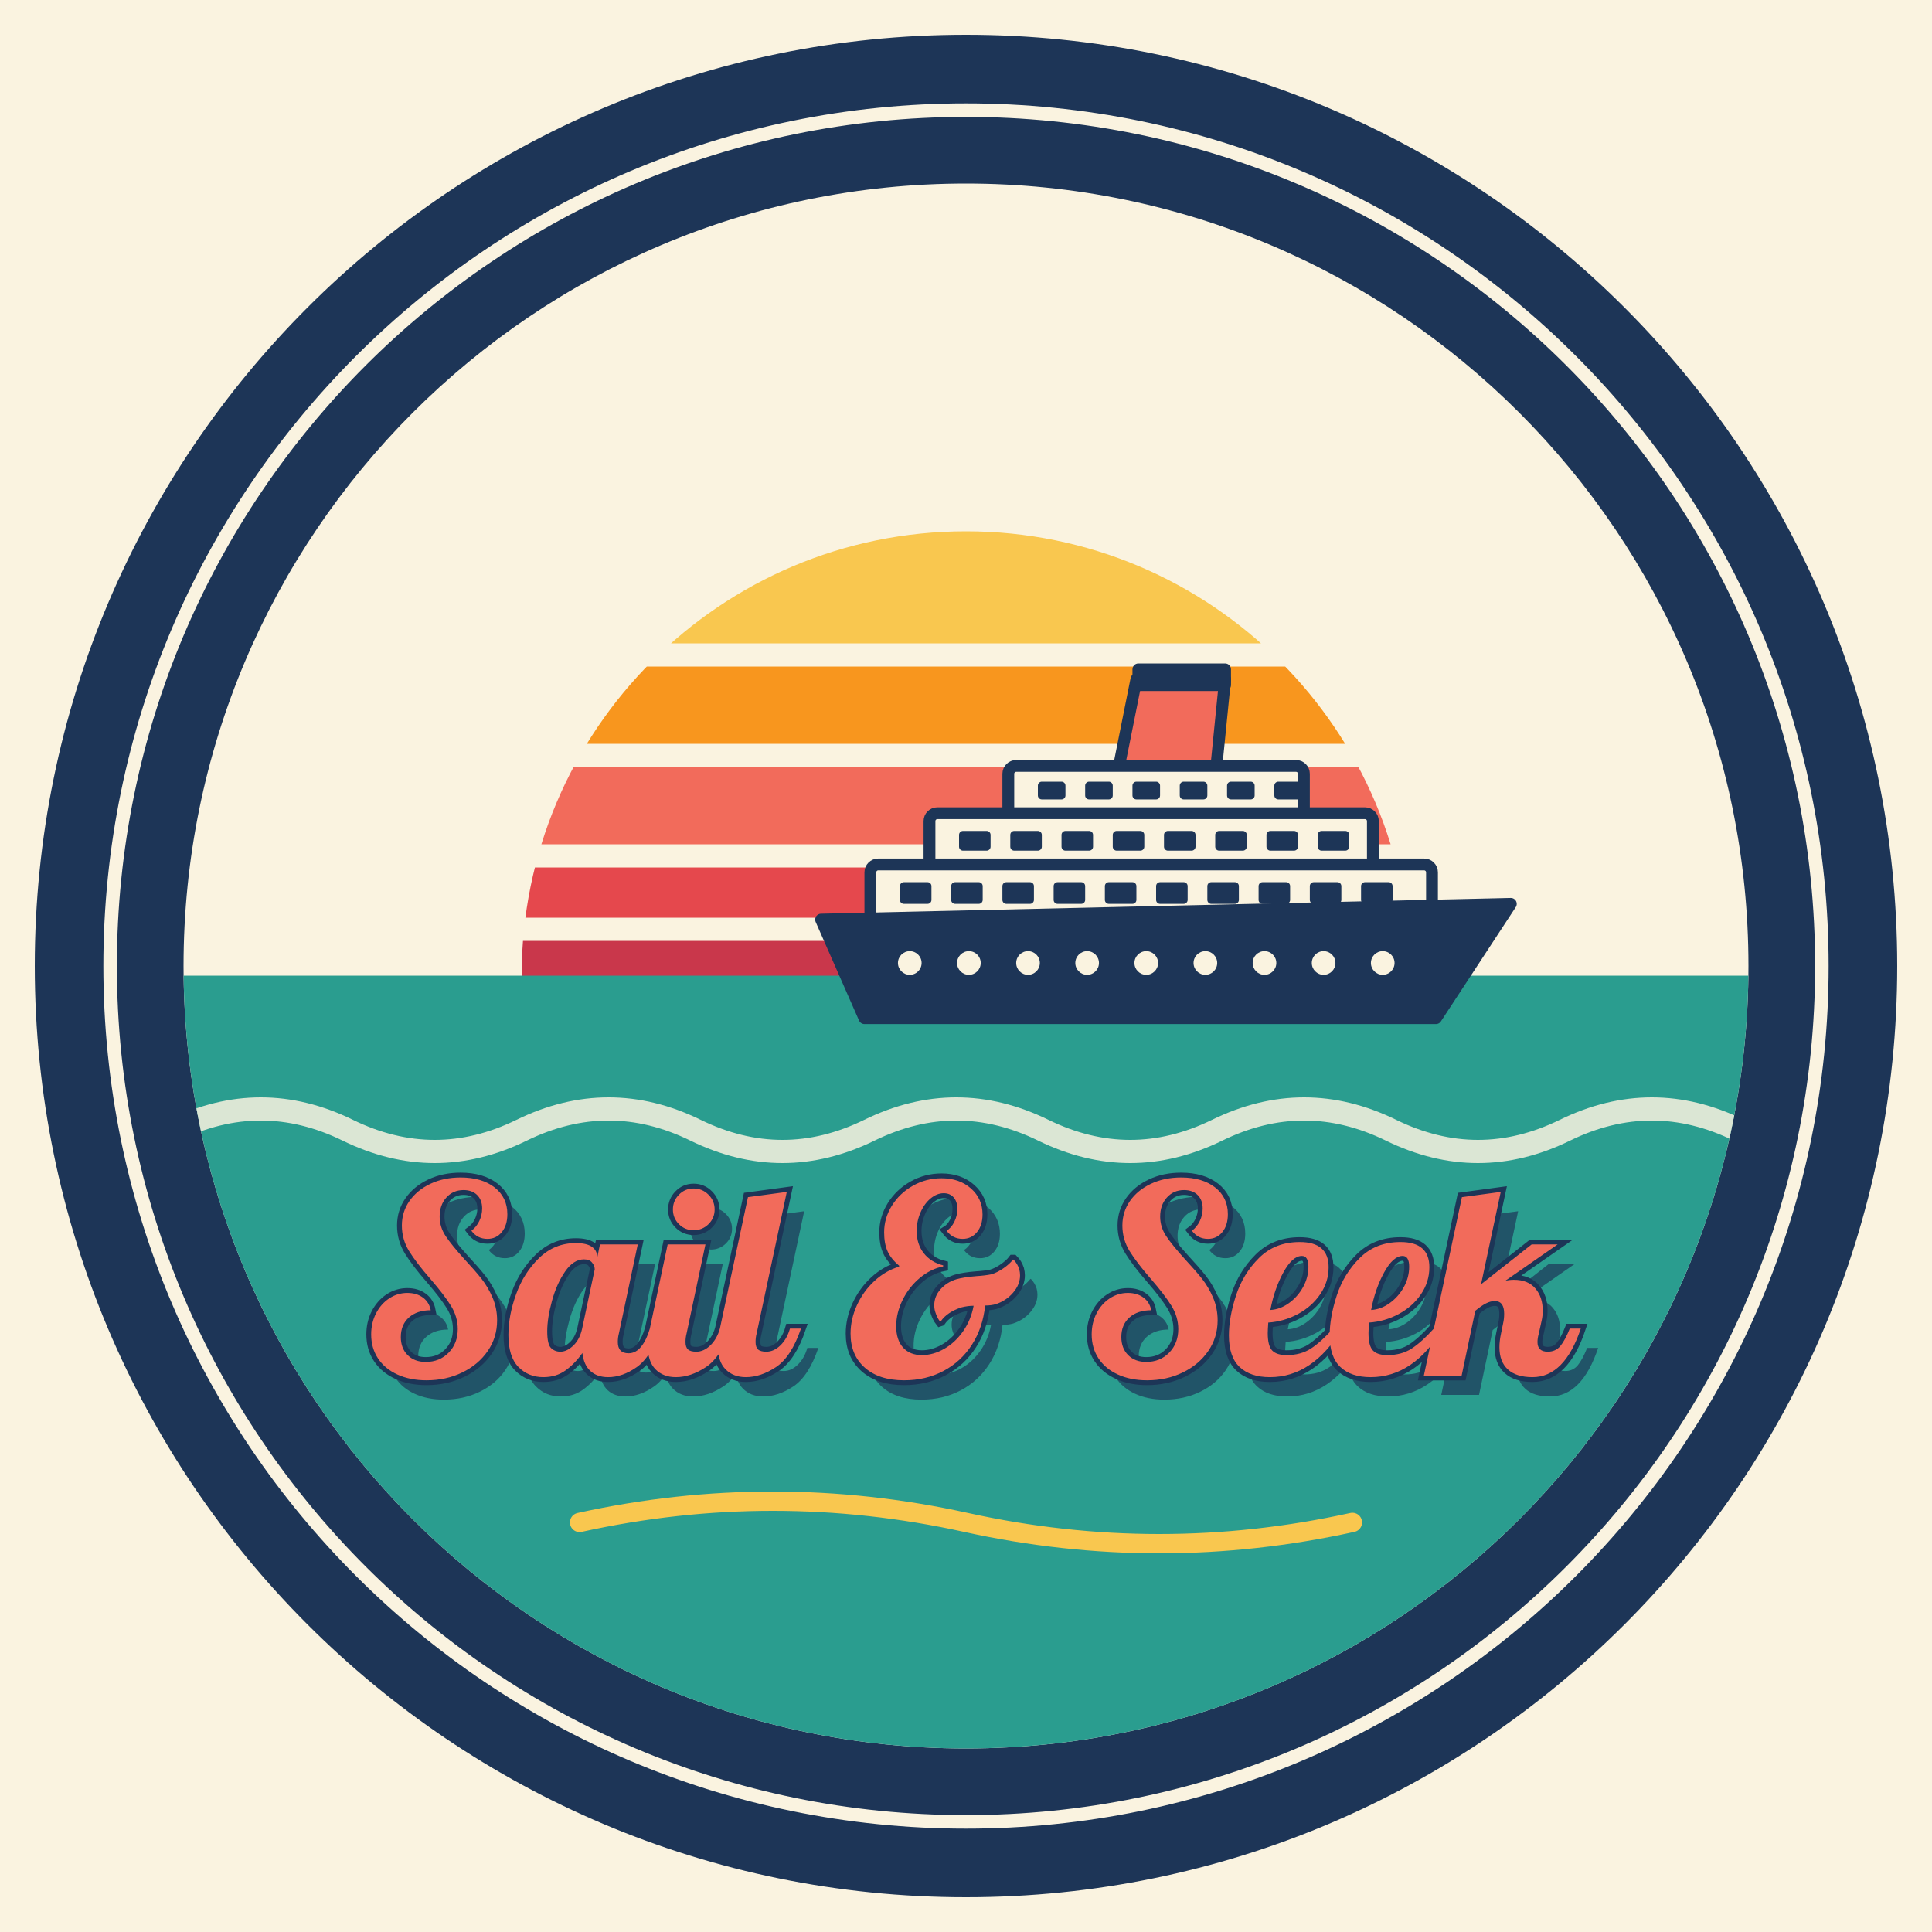
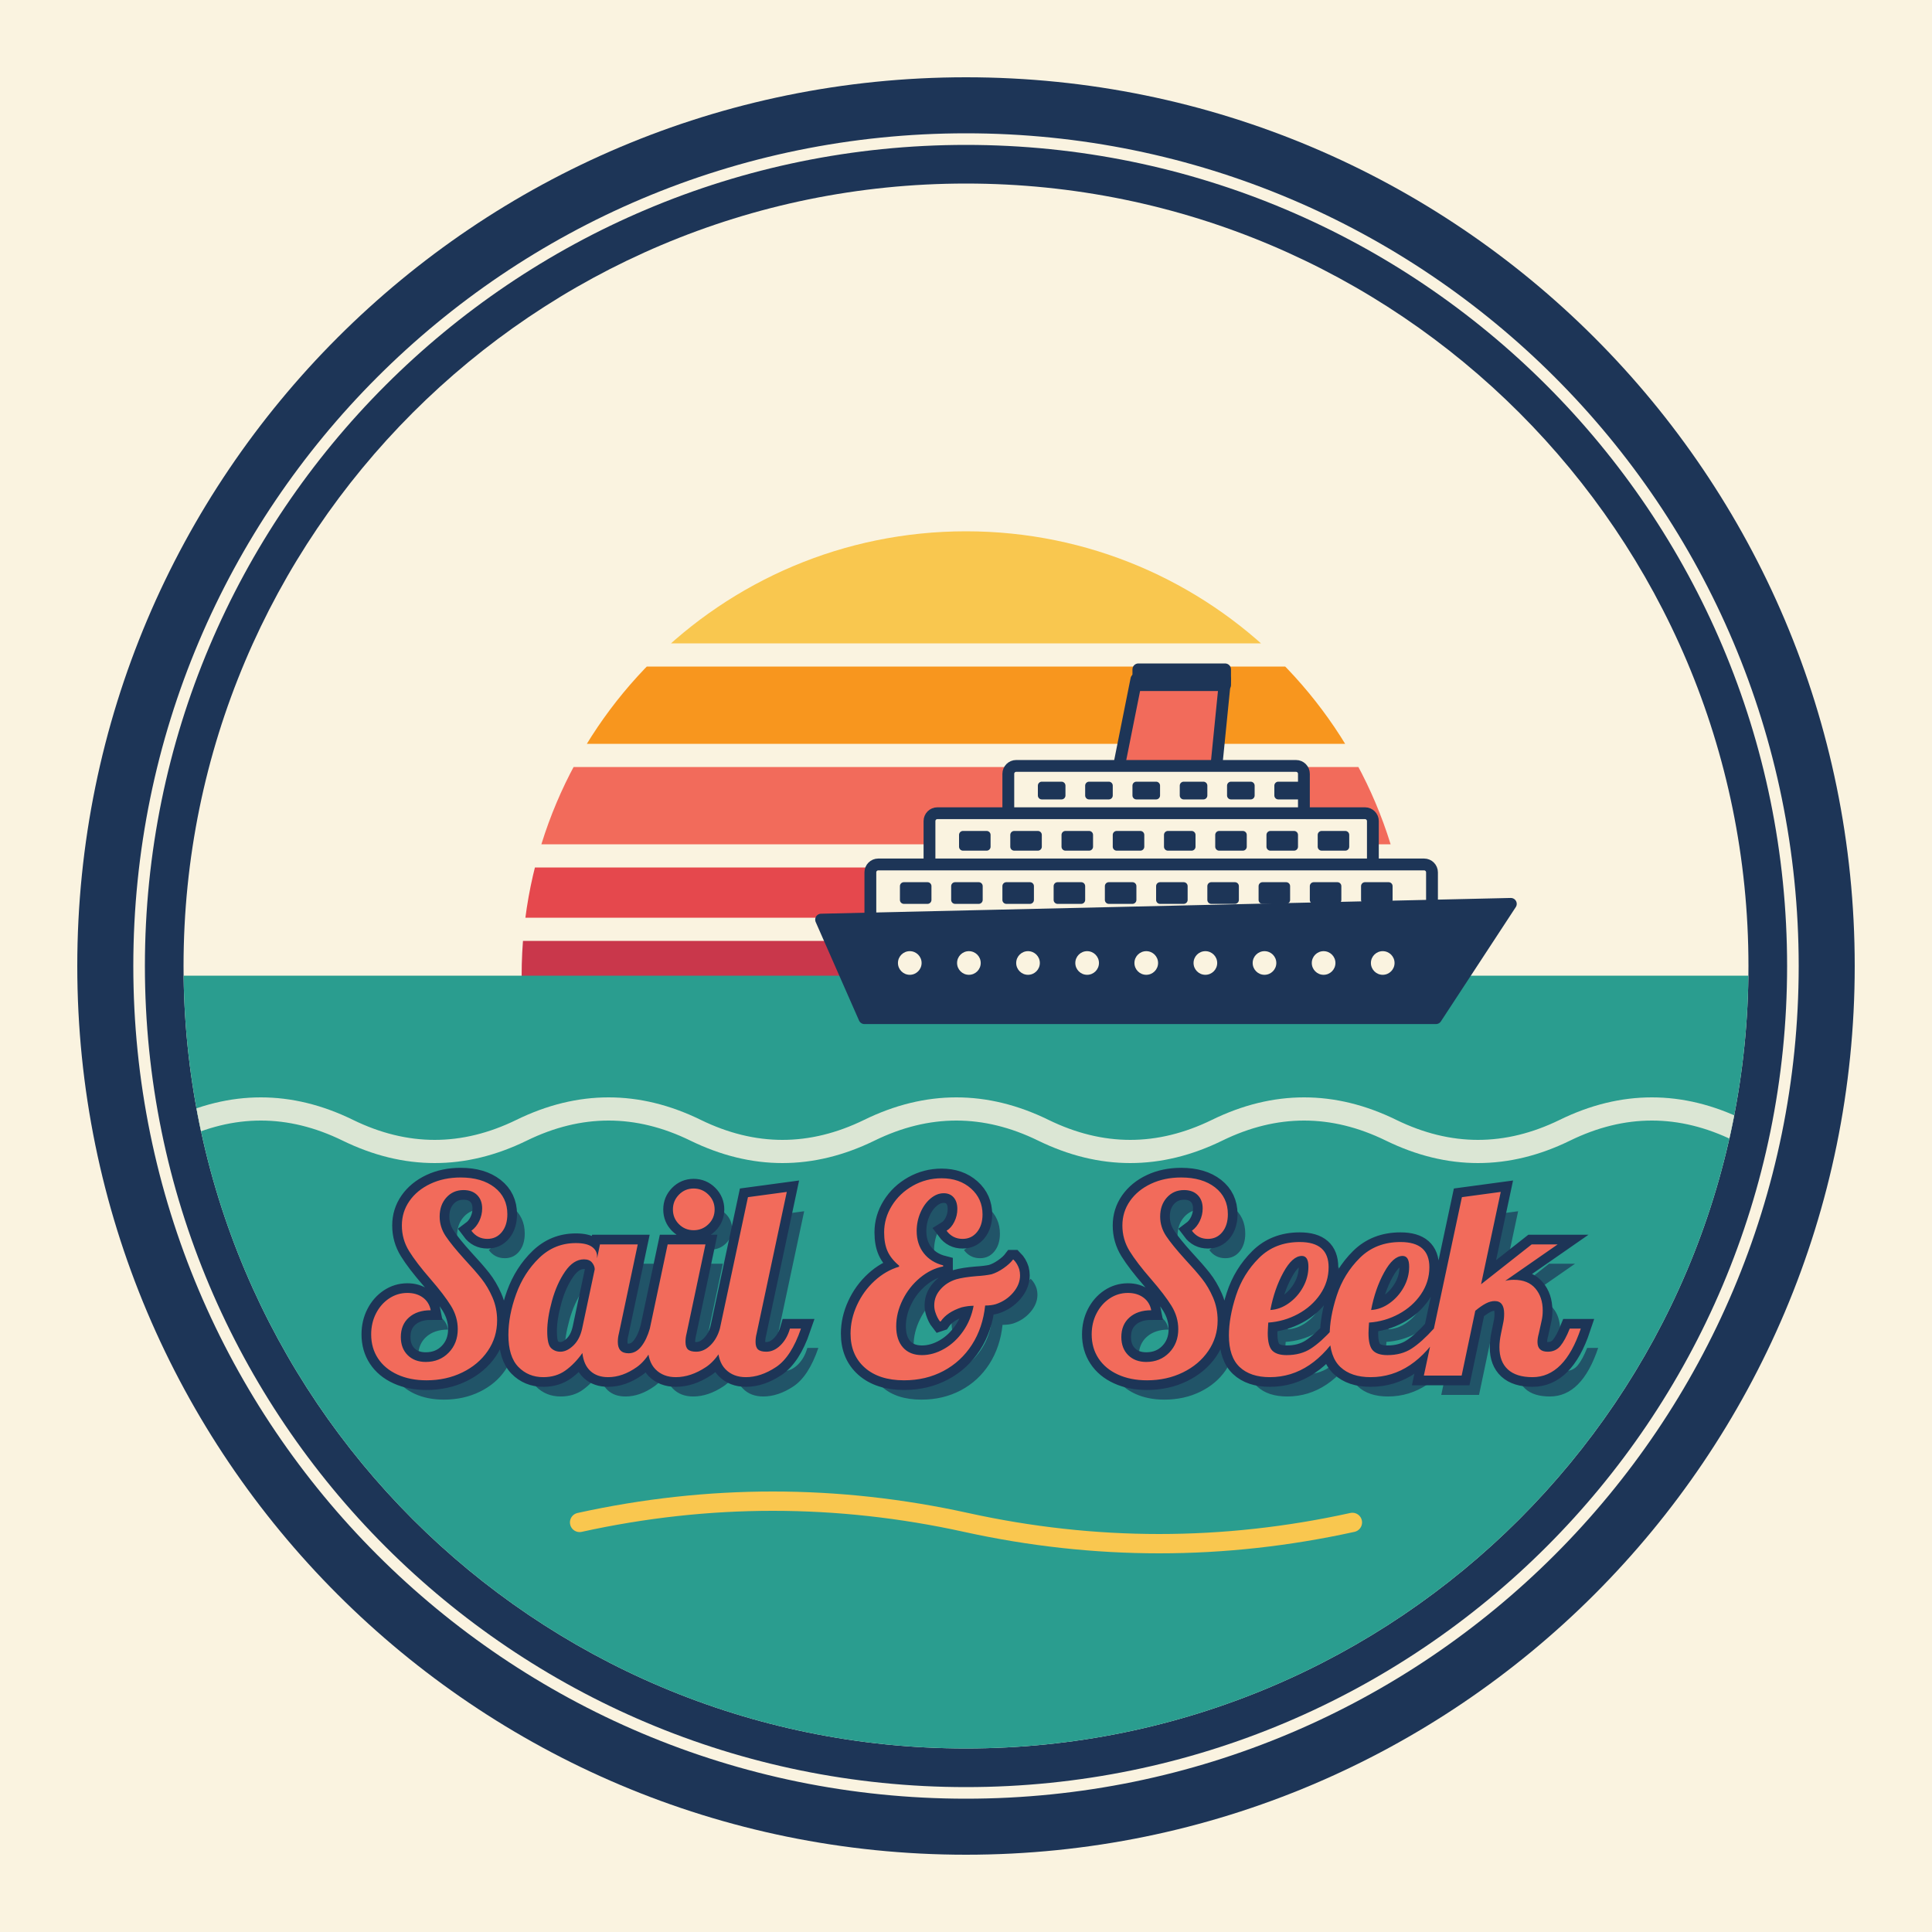
<svg xmlns="http://www.w3.org/2000/svg" viewBox="0 0 1000 1000" width="1000" height="1000">
  <defs>
    <clipPath id="c">
      <circle cx="500" cy="500" r="405" />
    </clipPath>
    <clipPath id="sun">
      <circle cx="500" cy="505" r="230" />
    </clipPath>
  </defs>
  <rect width="1000" height="1000" fill="#FAF3E0" />
-   <circle cx="500" cy="500" r="482" fill="#1D3557" />
-   <circle cx="500" cy="500" r="443" fill="none" stroke="#FAF3E0" stroke-width="7" />
+   <circle cx="500" cy="500" r="460" fill="#1D3557" />
+   <circle cx="500" cy="500" r="428" fill="none" stroke="#FAF3E0" stroke-width="6" />
  <g clip-path="url(#c)">
    <rect width="1000" height="1000" fill="#FAF3E0" />
    <g clip-path="url(#sun)">
      <rect x="250" y="265" width="500" height="68" fill="#F9C74F" />
      <rect x="250" y="345" width="500" height="40" fill="#F8961E" />
      <rect x="250" y="397" width="500" height="40" fill="#F26B5B" />
      <rect x="250" y="449" width="500" height="26" fill="#E5484D" />
      <rect x="250" y="487" width="500" height="19" fill="#C9374B" />
    </g>
    <rect x="0" y="505" width="1000" height="500" fill="#2A9D8F" />
    <g transform="translate(425 425) scale(1.02)">
      <path d="M150 -22 L160 -72 L205 -72 L200 -22 Z" fill="#F26B5B" stroke="#1D3557" stroke-width="6" stroke-linejoin="round" />
      <rect x="158" y="-80" width="50" height="14" rx="3" fill="#1D3557" />
      <rect x="95" y="-28" width="150" height="26" rx="4" fill="#FAF3E0" stroke="#1D3557" stroke-width="6" />
      <rect x="55" y="-4" width="225" height="28" rx="4" fill="#FAF3E0" stroke="#1D3557" stroke-width="6" />
      <rect x="25" y="22" width="285" height="30" rx="4" fill="#FAF3E0" stroke="#1D3557" stroke-width="6" />
      <g fill="#1D3557">
        <rect x="110" y="-20" width="14" height="9" rx="2" />
        <rect x="134" y="-20" width="14" height="9" rx="2" />
        <rect x="158" y="-20" width="14" height="9" rx="2" />
        <rect x="182" y="-20" width="14" height="9" rx="2" />
        <rect x="206" y="-20" width="14" height="9" rx="2" />
        <rect x="230" y="-20" width="14" height="9" rx="2" />
        <rect x="70" y="5" width="16" height="10" rx="2" />
        <rect x="96" y="5" width="16" height="10" rx="2" />
        <rect x="122" y="5" width="16" height="10" rx="2" />
        <rect x="148" y="5" width="16" height="10" rx="2" />
        <rect x="174" y="5" width="16" height="10" rx="2" />
        <rect x="200" y="5" width="16" height="10" rx="2" />
        <rect x="226" y="5" width="16" height="10" rx="2" />
        <rect x="252" y="5" width="16" height="10" rx="2" />
        <rect x="40" y="31" width="16" height="11" rx="2" />
        <rect x="66" y="31" width="16" height="11" rx="2" />
        <rect x="92" y="31" width="16" height="11" rx="2" />
        <rect x="118" y="31" width="16" height="11" rx="2" />
        <rect x="144" y="31" width="16" height="11" rx="2" />
        <rect x="170" y="31" width="16" height="11" rx="2" />
        <rect x="196" y="31" width="16" height="11" rx="2" />
        <rect x="222" y="31" width="16" height="11" rx="2" />
        <rect x="248" y="31" width="16" height="11" rx="2" />
        <rect x="274" y="31" width="16" height="11" rx="2" />
      </g>
      <path d="M0 50 L350 42 L312 100 L22 100 Z" fill="#1D3557" stroke="#1D3557" stroke-width="6" stroke-linejoin="round" />
      <g fill="#FAF3E0">
        <circle cx="45" cy="72" r="6" />
        <circle cx="75" cy="72" r="6" />
        <circle cx="105" cy="72" r="6" />
        <circle cx="135" cy="72" r="6" />
        <circle cx="165" cy="72" r="6" />
        <circle cx="195" cy="72" r="6" />
        <circle cx="225" cy="72" r="6" />
        <circle cx="255" cy="72" r="6" />
        <circle cx="285" cy="72" r="6" />
      </g>
    </g>
    <path d="M90 585 q45 -22 90 0 t90 0 t90 0 t90 0 t90 0 t90 0 t90 0 t90 0 t90 0" fill="none" stroke="#FAF3E0" stroke-width="12" stroke-linecap="round" opacity=".85" />
    <path d="M192.118 690.678Q192.118 684.702 194.63 679.813Q197.143 674.924 201.421 672.072Q205.699 669.22 210.859 669.22Q215.613 669.22 218.872 671.596Q222.132 673.973 222.947 678.183Q215.884 678.183 211.674 681.918Q207.464 685.653 207.464 692.036Q207.464 697.876 210.995 701.407Q214.526 704.938 220.366 704.938Q227.564 704.938 232.25 700.117Q236.935 695.295 236.935 687.962Q236.935 681.578 233.404 675.874Q229.873 670.17 222.811 662.022Q215.477 653.601 211.742 647.558Q208.007 641.514 208.007 634.316Q208.007 627.254 211.946 621.618Q215.884 615.982 222.811 612.723Q229.737 609.463 238.429 609.463Q249.43 609.463 256.016 614.624Q262.603 619.785 262.603 628.477Q262.603 634.181 259.751 637.712Q256.899 641.243 252.282 641.243Q247.121 641.243 243.997 637.033Q246.578 635.131 248.071 632.008Q249.565 628.884 249.565 625.489Q249.565 621.143 246.985 618.562Q244.405 615.982 239.923 615.982Q234.49 615.982 231.027 619.853Q227.564 623.723 227.564 629.699Q227.564 635.131 230.688 639.817Q233.811 644.502 240.466 651.836Q245.899 657.676 249.226 661.886Q252.553 666.096 254.93 671.596Q257.307 677.097 257.307 683.48Q257.307 692.172 252.485 699.234Q247.664 706.296 239.312 710.37Q230.959 714.445 220.774 714.445Q212.218 714.445 205.699 711.457Q199.18 708.469 195.649 703.104Q192.118 697.74 192.118 690.678ZM263.146 690.949Q263.146 680.899 267.153 669.831Q271.159 658.762 279.104 651.089Q287.049 643.416 298.05 643.416Q303.618 643.416 306.334 645.317Q309.05 647.218 309.05 650.342V651.293L310.544 644.095H330.101L320.323 690.27Q319.779 692.307 319.779 694.616Q319.779 700.456 325.348 700.456Q329.15 700.456 331.934 696.925Q334.719 693.394 336.348 687.69H342.052Q337.027 702.357 329.626 707.586Q322.224 712.815 314.754 712.815Q309.05 712.815 305.587 709.623Q302.124 706.432 301.445 700.32Q297.507 705.889 292.685 709.352Q287.864 712.815 281.209 712.815Q273.468 712.815 268.307 707.518Q263.146 702.222 263.146 690.949ZM301.309 687.69 307.828 656.997Q307.828 655.231 306.47 653.534Q305.112 651.836 302.26 651.836Q296.827 651.836 292.482 658.151Q288.136 664.466 285.691 673.362Q283.246 682.257 283.246 689.048Q283.246 695.839 285.216 697.74Q287.185 699.641 290.037 699.641Q293.432 699.641 296.76 696.45Q300.087 693.258 301.309 687.69ZM348.3 626.032Q348.3 621.55 351.423 618.359Q354.547 615.167 359.029 615.167Q363.51 615.167 366.702 618.359Q369.894 621.55 369.894 626.032Q369.894 630.514 366.702 633.637Q363.51 636.761 359.029 636.761Q354.547 636.761 351.423 633.637Q348.3 630.514 348.3 626.032ZM335.262 696.518Q335.262 693.122 336.348 687.69L345.583 644.095H365.14L355.362 690.27Q354.819 692.307 354.819 694.616Q354.819 697.332 356.109 698.487Q357.399 699.641 360.387 699.641Q364.325 699.641 367.721 696.314Q371.116 692.987 372.61 687.69H378.314Q373.289 702.357 365.412 707.586Q357.535 712.815 349.794 712.815Q343.275 712.815 339.268 708.741Q335.262 704.666 335.262 696.518ZM371.523 696.518Q371.523 693.122 372.61 687.69L387.141 619.649L407.241 616.933L391.623 690.27Q391.08 692.307 391.08 694.616Q391.08 697.332 392.37 698.487Q393.66 699.641 396.648 699.641Q400.587 699.641 403.982 696.314Q407.377 692.987 408.871 687.69H414.575Q409.55 702.357 401.673 707.586Q393.796 712.815 386.055 712.815Q379.536 712.815 375.53 708.741Q371.523 704.666 371.523 696.518ZM527.977 660.12Q527.977 664.874 524.378 669.084Q520.779 673.294 515.347 675.06Q513.038 675.739 509.914 675.739Q508.692 687.282 503.056 696.042Q497.42 704.802 488.32 709.623Q479.221 714.445 467.949 714.445Q455.047 714.445 447.645 707.926Q440.243 701.407 440.243 690.27Q440.243 682.801 443.571 675.535Q446.898 668.269 452.67 662.972Q458.442 657.676 465.368 655.639V655.095Q461.158 651.564 459.393 647.626Q457.627 643.687 457.627 637.847Q457.627 630.514 461.634 624.063Q465.64 617.612 472.498 613.741Q479.357 609.87 487.37 609.87Q496.605 609.87 502.58 615.167Q508.556 620.464 508.556 628.612Q508.556 634.181 505.704 637.712Q502.852 641.243 498.234 641.243Q493.074 641.243 489.95 637.033Q492.395 635.539 493.956 632.415Q495.518 629.291 495.518 625.76Q495.518 621.958 493.617 619.785Q491.716 617.612 488.456 617.612Q484.925 617.612 481.666 620.328Q478.406 623.044 476.437 627.594Q474.468 632.143 474.468 637.168Q474.468 643.959 478.135 648.644Q481.801 653.33 488.184 654.96V655.503Q481.801 656.725 476.165 661.411Q470.529 666.096 467.202 672.819Q463.874 679.541 463.874 686.468Q463.874 693.53 467.405 697.468Q470.937 701.407 477.184 701.407Q483.024 701.407 488.728 698.147Q494.432 694.888 498.506 689.048Q502.58 683.208 503.939 675.874Q500.951 675.874 497.691 676.689Q490.222 679.134 486.962 683.887L486.555 684.023Q485.061 682.122 484.11 679.134Q483.567 677.504 483.567 675.603Q483.567 670.985 486.826 667.318Q490.086 663.651 494.975 662.158Q498.778 661.071 505.432 660.528Q509.914 660.256 513.174 659.577Q516.297 658.626 519.489 656.386Q522.68 654.145 524.31 651.972H524.582Q526.619 654.009 527.57 656.997Q527.977 658.626 527.977 660.12ZM565.053 690.678Q565.053 684.702 567.566 679.813Q570.078 674.924 574.356 672.072Q578.634 669.22 583.795 669.22Q588.548 669.22 591.808 671.596Q595.067 673.973 595.882 678.183Q588.82 678.183 584.61 681.918Q580.4 685.653 580.4 692.036Q580.4 697.876 583.931 701.407Q587.462 704.938 593.302 704.938Q600.5 704.938 605.185 700.117Q609.871 695.295 609.871 687.962Q609.871 681.578 606.34 675.874Q602.809 670.17 595.746 662.022Q588.413 653.601 584.678 647.558Q580.943 641.514 580.943 634.316Q580.943 627.254 584.882 621.618Q588.82 615.982 595.746 612.723Q602.673 609.463 611.365 609.463Q622.365 609.463 628.952 614.624Q635.539 619.785 635.539 628.477Q635.539 634.181 632.687 637.712Q629.835 641.243 625.217 641.243Q620.056 641.243 616.933 637.033Q619.513 635.131 621.007 632.008Q622.501 628.884 622.501 625.489Q622.501 621.143 619.921 618.562Q617.34 615.982 612.859 615.982Q607.426 615.982 603.963 619.853Q600.5 623.723 600.5 629.699Q600.5 635.131 603.623 639.817Q606.747 644.502 613.402 651.836Q618.834 657.676 622.162 661.886Q625.489 666.096 627.866 671.596Q630.242 677.097 630.242 683.48Q630.242 692.172 625.421 699.234Q620.6 706.296 612.247 710.37Q603.895 714.445 593.709 714.445Q585.153 714.445 578.634 711.457Q572.115 708.469 568.584 703.104Q565.053 697.74 565.053 690.678ZM636.082 691.221Q636.082 681.85 639.749 670.578Q643.416 659.306 651.7 651.089Q659.985 642.872 672.751 642.872Q687.69 642.872 687.69 655.91Q687.69 663.516 683.344 669.899Q678.998 676.282 671.8 680.152Q664.602 684.023 656.454 684.566Q656.182 688.641 656.182 689.999Q656.182 696.653 658.491 699.03Q660.8 701.407 665.96 701.407Q673.294 701.407 678.523 698.012Q683.752 694.616 689.999 687.69H694.616Q679.542 712.815 657.269 712.815Q647.219 712.815 641.65 707.586Q636.082 702.357 636.082 691.221ZM677.233 655.639Q677.233 650.07 673.837 650.07Q668.948 650.07 664.263 658.626Q659.577 667.183 657.54 678.047Q662.565 677.776 667.115 674.516Q671.664 671.257 674.449 666.232Q677.233 661.207 677.233 655.639ZM688.233 691.221Q688.233 681.85 691.9 670.578Q695.567 659.306 703.852 651.089Q712.136 642.872 724.902 642.872Q739.841 642.872 739.841 655.91Q739.841 663.516 735.495 669.899Q731.15 676.282 723.952 680.152Q716.754 684.023 708.605 684.566Q708.333 688.641 708.333 689.999Q708.333 696.653 710.642 699.03Q712.951 701.407 718.112 701.407Q725.445 701.407 730.674 698.012Q735.903 694.616 742.15 687.69H746.768Q731.693 712.815 709.42 712.815Q699.37 712.815 693.802 707.586Q688.233 702.357 688.233 691.221ZM729.384 655.639Q729.384 650.07 725.989 650.07Q721.1 650.07 716.414 658.626Q711.729 667.183 709.691 678.047Q714.716 677.776 719.266 674.516Q723.816 671.257 726.6 666.232Q729.384 661.207 729.384 655.639ZM776.103 697.332Q776.103 694.073 776.918 690.27L778.004 684.974Q778.547 682.665 778.547 679.949Q778.547 673.43 773.658 673.43Q771.485 673.43 769.109 674.652Q766.732 675.874 763.608 678.455L756.546 712.0H736.989L756.682 619.649L776.782 616.933L766.596 664.738L792.807 644.095H806.253L779.091 662.972Q781.128 662.429 783.572 662.429Q790.906 662.429 794.709 666.911Q798.512 671.393 798.512 678.319Q798.512 681.171 797.968 683.48L796.474 690.27Q795.795 692.715 795.795 694.616Q795.795 699.641 801.092 699.641Q805.166 699.641 807.611 696.721Q810.055 693.801 812.5 687.69H818.204Q809.784 712.815 793.215 712.815Q784.795 712.815 780.449 708.808Q776.103 704.802 776.103 697.332Z" fill="#1D3557" transform="translate(9 10)" opacity=".7" />
-     <path d="M192.118 690.678Q192.118 684.702 194.63 679.813Q197.143 674.924 201.421 672.072Q205.699 669.22 210.859 669.22Q215.613 669.22 218.872 671.596Q222.132 673.973 222.947 678.183Q215.884 678.183 211.674 681.918Q207.464 685.653 207.464 692.036Q207.464 697.876 210.995 701.407Q214.526 704.938 220.366 704.938Q227.564 704.938 232.25 700.117Q236.935 695.295 236.935 687.962Q236.935 681.578 233.404 675.874Q229.873 670.17 222.811 662.022Q215.477 653.601 211.742 647.558Q208.007 641.514 208.007 634.316Q208.007 627.254 211.946 621.618Q215.884 615.982 222.811 612.723Q229.737 609.463 238.429 609.463Q249.43 609.463 256.016 614.624Q262.603 619.785 262.603 628.477Q262.603 634.181 259.751 637.712Q256.899 641.243 252.282 641.243Q247.121 641.243 243.997 637.033Q246.578 635.131 248.071 632.008Q249.565 628.884 249.565 625.489Q249.565 621.143 246.985 618.562Q244.405 615.982 239.923 615.982Q234.49 615.982 231.027 619.853Q227.564 623.723 227.564 629.699Q227.564 635.131 230.688 639.817Q233.811 644.502 240.466 651.836Q245.899 657.676 249.226 661.886Q252.553 666.096 254.93 671.596Q257.307 677.097 257.307 683.48Q257.307 692.172 252.485 699.234Q247.664 706.296 239.312 710.37Q230.959 714.445 220.774 714.445Q212.218 714.445 205.699 711.457Q199.18 708.469 195.649 703.104Q192.118 697.74 192.118 690.678ZM263.146 690.949Q263.146 680.899 267.153 669.831Q271.159 658.762 279.104 651.089Q287.049 643.416 298.05 643.416Q303.618 643.416 306.334 645.317Q309.05 647.218 309.05 650.342V651.293L310.544 644.095H330.101L320.323 690.27Q319.779 692.307 319.779 694.616Q319.779 700.456 325.348 700.456Q329.15 700.456 331.934 696.925Q334.719 693.394 336.348 687.69H342.052Q337.027 702.357 329.626 707.586Q322.224 712.815 314.754 712.815Q309.05 712.815 305.587 709.623Q302.124 706.432 301.445 700.32Q297.507 705.889 292.685 709.352Q287.864 712.815 281.209 712.815Q273.468 712.815 268.307 707.518Q263.146 702.222 263.146 690.949ZM301.309 687.69 307.828 656.997Q307.828 655.231 306.47 653.534Q305.112 651.836 302.26 651.836Q296.827 651.836 292.482 658.151Q288.136 664.466 285.691 673.362Q283.246 682.257 283.246 689.048Q283.246 695.839 285.216 697.74Q287.185 699.641 290.037 699.641Q293.432 699.641 296.76 696.45Q300.087 693.258 301.309 687.69ZM348.3 626.032Q348.3 621.55 351.423 618.359Q354.547 615.167 359.029 615.167Q363.51 615.167 366.702 618.359Q369.894 621.55 369.894 626.032Q369.894 630.514 366.702 633.637Q363.51 636.761 359.029 636.761Q354.547 636.761 351.423 633.637Q348.3 630.514 348.3 626.032ZM335.262 696.518Q335.262 693.122 336.348 687.69L345.583 644.095H365.14L355.362 690.27Q354.819 692.307 354.819 694.616Q354.819 697.332 356.109 698.487Q357.399 699.641 360.387 699.641Q364.325 699.641 367.721 696.314Q371.116 692.987 372.61 687.69H378.314Q373.289 702.357 365.412 707.586Q357.535 712.815 349.794 712.815Q343.275 712.815 339.268 708.741Q335.262 704.666 335.262 696.518ZM371.523 696.518Q371.523 693.122 372.61 687.69L387.141 619.649L407.241 616.933L391.623 690.27Q391.08 692.307 391.08 694.616Q391.08 697.332 392.37 698.487Q393.66 699.641 396.648 699.641Q400.587 699.641 403.982 696.314Q407.377 692.987 408.871 687.69H414.575Q409.55 702.357 401.673 707.586Q393.796 712.815 386.055 712.815Q379.536 712.815 375.53 708.741Q371.523 704.666 371.523 696.518ZM527.977 660.12Q527.977 664.874 524.378 669.084Q520.779 673.294 515.347 675.06Q513.038 675.739 509.914 675.739Q508.692 687.282 503.056 696.042Q497.42 704.802 488.32 709.623Q479.221 714.445 467.949 714.445Q455.047 714.445 447.645 707.926Q440.243 701.407 440.243 690.27Q440.243 682.801 443.571 675.535Q446.898 668.269 452.67 662.972Q458.442 657.676 465.368 655.639V655.095Q461.158 651.564 459.393 647.626Q457.627 643.687 457.627 637.847Q457.627 630.514 461.634 624.063Q465.64 617.612 472.498 613.741Q479.357 609.87 487.37 609.87Q496.605 609.87 502.58 615.167Q508.556 620.464 508.556 628.612Q508.556 634.181 505.704 637.712Q502.852 641.243 498.234 641.243Q493.074 641.243 489.95 637.033Q492.395 635.539 493.956 632.415Q495.518 629.291 495.518 625.76Q495.518 621.958 493.617 619.785Q491.716 617.612 488.456 617.612Q484.925 617.612 481.666 620.328Q478.406 623.044 476.437 627.594Q474.468 632.143 474.468 637.168Q474.468 643.959 478.135 648.644Q481.801 653.33 488.184 654.96V655.503Q481.801 656.725 476.165 661.411Q470.529 666.096 467.202 672.819Q463.874 679.541 463.874 686.468Q463.874 693.53 467.405 697.468Q470.937 701.407 477.184 701.407Q483.024 701.407 488.728 698.147Q494.432 694.888 498.506 689.048Q502.58 683.208 503.939 675.874Q500.951 675.874 497.691 676.689Q490.222 679.134 486.962 683.887L486.555 684.023Q485.061 682.122 484.11 679.134Q483.567 677.504 483.567 675.603Q483.567 670.985 486.826 667.318Q490.086 663.651 494.975 662.158Q498.778 661.071 505.432 660.528Q509.914 660.256 513.174 659.577Q516.297 658.626 519.489 656.386Q522.68 654.145 524.31 651.972H524.582Q526.619 654.009 527.57 656.997Q527.977 658.626 527.977 660.12ZM565.053 690.678Q565.053 684.702 567.566 679.813Q570.078 674.924 574.356 672.072Q578.634 669.22 583.795 669.22Q588.548 669.22 591.808 671.596Q595.067 673.973 595.882 678.183Q588.82 678.183 584.61 681.918Q580.4 685.653 580.4 692.036Q580.4 697.876 583.931 701.407Q587.462 704.938 593.302 704.938Q600.5 704.938 605.185 700.117Q609.871 695.295 609.871 687.962Q609.871 681.578 606.34 675.874Q602.809 670.17 595.746 662.022Q588.413 653.601 584.678 647.558Q580.943 641.514 580.943 634.316Q580.943 627.254 584.882 621.618Q588.82 615.982 595.746 612.723Q602.673 609.463 611.365 609.463Q622.365 609.463 628.952 614.624Q635.539 619.785 635.539 628.477Q635.539 634.181 632.687 637.712Q629.835 641.243 625.217 641.243Q620.056 641.243 616.933 637.033Q619.513 635.131 621.007 632.008Q622.501 628.884 622.501 625.489Q622.501 621.143 619.921 618.562Q617.34 615.982 612.859 615.982Q607.426 615.982 603.963 619.853Q600.5 623.723 600.5 629.699Q600.5 635.131 603.623 639.817Q606.747 644.502 613.402 651.836Q618.834 657.676 622.162 661.886Q625.489 666.096 627.866 671.596Q630.242 677.097 630.242 683.48Q630.242 692.172 625.421 699.234Q620.6 706.296 612.247 710.37Q603.895 714.445 593.709 714.445Q585.153 714.445 578.634 711.457Q572.115 708.469 568.584 703.104Q565.053 697.74 565.053 690.678ZM636.082 691.221Q636.082 681.85 639.749 670.578Q643.416 659.306 651.7 651.089Q659.985 642.872 672.751 642.872Q687.69 642.872 687.69 655.91Q687.69 663.516 683.344 669.899Q678.998 676.282 671.8 680.152Q664.602 684.023 656.454 684.566Q656.182 688.641 656.182 689.999Q656.182 696.653 658.491 699.03Q660.8 701.407 665.96 701.407Q673.294 701.407 678.523 698.012Q683.752 694.616 689.999 687.69H694.616Q679.542 712.815 657.269 712.815Q647.219 712.815 641.65 707.586Q636.082 702.357 636.082 691.221ZM677.233 655.639Q677.233 650.07 673.837 650.07Q668.948 650.07 664.263 658.626Q659.577 667.183 657.54 678.047Q662.565 677.776 667.115 674.516Q671.664 671.257 674.449 666.232Q677.233 661.207 677.233 655.639ZM688.233 691.221Q688.233 681.85 691.9 670.578Q695.567 659.306 703.852 651.089Q712.136 642.872 724.902 642.872Q739.841 642.872 739.841 655.91Q739.841 663.516 735.495 669.899Q731.15 676.282 723.952 680.152Q716.754 684.023 708.605 684.566Q708.333 688.641 708.333 689.999Q708.333 696.653 710.642 699.03Q712.951 701.407 718.112 701.407Q725.445 701.407 730.674 698.012Q735.903 694.616 742.15 687.69H746.768Q731.693 712.815 709.42 712.815Q699.37 712.815 693.802 707.586Q688.233 702.357 688.233 691.221ZM729.384 655.639Q729.384 650.07 725.989 650.07Q721.1 650.07 716.414 658.626Q711.729 667.183 709.691 678.047Q714.716 677.776 719.266 674.516Q723.816 671.257 726.6 666.232Q729.384 661.207 729.384 655.639ZM776.103 697.332Q776.103 694.073 776.918 690.27L778.004 684.974Q778.547 682.665 778.547 679.949Q778.547 673.43 773.658 673.43Q771.485 673.43 769.109 674.652Q766.732 675.874 763.608 678.455L756.546 712.0H736.989L756.682 619.649L776.782 616.933L766.596 664.738L792.807 644.095H806.253L779.091 662.972Q781.128 662.429 783.572 662.429Q790.906 662.429 794.709 666.911Q798.512 671.393 798.512 678.319Q798.512 681.171 797.968 683.48L796.474 690.27Q795.795 692.715 795.795 694.616Q795.795 699.641 801.092 699.641Q805.166 699.641 807.611 696.721Q810.055 693.801 812.5 687.69H818.204Q809.784 712.815 793.215 712.815Q784.795 712.815 780.449 708.808Q776.103 704.802 776.103 697.332Z" fill="#F26B5B" stroke="#1D3557" stroke-width="5" paint-order="stroke" />
+     <path d="M192.118 690.678Q192.118 684.702 194.63 679.813Q197.143 674.924 201.421 672.072Q205.699 669.22 210.859 669.22Q215.613 669.22 218.872 671.596Q222.132 673.973 222.947 678.183Q215.884 678.183 211.674 681.918Q207.464 685.653 207.464 692.036Q207.464 697.876 210.995 701.407Q214.526 704.938 220.366 704.938Q227.564 704.938 232.25 700.117Q236.935 695.295 236.935 687.962Q236.935 681.578 233.404 675.874Q229.873 670.17 222.811 662.022Q215.477 653.601 211.742 647.558Q208.007 641.514 208.007 634.316Q208.007 627.254 211.946 621.618Q215.884 615.982 222.811 612.723Q229.737 609.463 238.429 609.463Q249.43 609.463 256.016 614.624Q262.603 619.785 262.603 628.477Q262.603 634.181 259.751 637.712Q256.899 641.243 252.282 641.243Q247.121 641.243 243.997 637.033Q246.578 635.131 248.071 632.008Q249.565 628.884 249.565 625.489Q249.565 621.143 246.985 618.562Q244.405 615.982 239.923 615.982Q234.49 615.982 231.027 619.853Q227.564 623.723 227.564 629.699Q227.564 635.131 230.688 639.817Q233.811 644.502 240.466 651.836Q245.899 657.676 249.226 661.886Q252.553 666.096 254.93 671.596Q257.307 677.097 257.307 683.48Q257.307 692.172 252.485 699.234Q247.664 706.296 239.312 710.37Q230.959 714.445 220.774 714.445Q212.218 714.445 205.699 711.457Q199.18 708.469 195.649 703.104Q192.118 697.74 192.118 690.678ZM263.146 690.949Q263.146 680.899 267.153 669.831Q271.159 658.762 279.104 651.089Q287.049 643.416 298.05 643.416Q303.618 643.416 306.334 645.317Q309.05 647.218 309.05 650.342V651.293L310.544 644.095H330.101L320.323 690.27Q319.779 692.307 319.779 694.616Q319.779 700.456 325.348 700.456Q329.15 700.456 331.934 696.925Q334.719 693.394 336.348 687.69H342.052Q337.027 702.357 329.626 707.586Q322.224 712.815 314.754 712.815Q309.05 712.815 305.587 709.623Q302.124 706.432 301.445 700.32Q297.507 705.889 292.685 709.352Q287.864 712.815 281.209 712.815Q273.468 712.815 268.307 707.518Q263.146 702.222 263.146 690.949ZM301.309 687.69 307.828 656.997Q307.828 655.231 306.47 653.534Q305.112 651.836 302.26 651.836Q296.827 651.836 292.482 658.151Q288.136 664.466 285.691 673.362Q283.246 682.257 283.246 689.048Q283.246 695.839 285.216 697.74Q287.185 699.641 290.037 699.641Q293.432 699.641 296.76 696.45Q300.087 693.258 301.309 687.69ZM348.3 626.032Q348.3 621.55 351.423 618.359Q354.547 615.167 359.029 615.167Q363.51 615.167 366.702 618.359Q369.894 621.55 369.894 626.032Q369.894 630.514 366.702 633.637Q363.51 636.761 359.029 636.761Q354.547 636.761 351.423 633.637Q348.3 630.514 348.3 626.032ZM335.262 696.518Q335.262 693.122 336.348 687.69L345.583 644.095H365.14L355.362 690.27Q354.819 692.307 354.819 694.616Q354.819 697.332 356.109 698.487Q357.399 699.641 360.387 699.641Q364.325 699.641 367.721 696.314Q371.116 692.987 372.61 687.69H378.314Q373.289 702.357 365.412 707.586Q357.535 712.815 349.794 712.815Q343.275 712.815 339.268 708.741Q335.262 704.666 335.262 696.518ZM371.523 696.518Q371.523 693.122 372.61 687.69L387.141 619.649L407.241 616.933L391.623 690.27Q391.08 692.307 391.08 694.616Q391.08 697.332 392.37 698.487Q393.66 699.641 396.648 699.641Q400.587 699.641 403.982 696.314Q407.377 692.987 408.871 687.69H414.575Q409.55 702.357 401.673 707.586Q393.796 712.815 386.055 712.815Q379.536 712.815 375.53 708.741Q371.523 704.666 371.523 696.518ZM527.977 660.12Q527.977 664.874 524.378 669.084Q520.779 673.294 515.347 675.06Q513.038 675.739 509.914 675.739Q508.692 687.282 503.056 696.042Q497.42 704.802 488.32 709.623Q479.221 714.445 467.949 714.445Q455.047 714.445 447.645 707.926Q440.243 701.407 440.243 690.27Q440.243 682.801 443.571 675.535Q446.898 668.269 452.67 662.972Q458.442 657.676 465.368 655.639V655.095Q461.158 651.564 459.393 647.626Q457.627 643.687 457.627 637.847Q457.627 630.514 461.634 624.063Q465.64 617.612 472.498 613.741Q479.357 609.87 487.37 609.87Q496.605 609.87 502.58 615.167Q508.556 620.464 508.556 628.612Q508.556 634.181 505.704 637.712Q502.852 641.243 498.234 641.243Q493.074 641.243 489.95 637.033Q492.395 635.539 493.956 632.415Q495.518 629.291 495.518 625.76Q495.518 621.958 493.617 619.785Q491.716 617.612 488.456 617.612Q484.925 617.612 481.666 620.328Q478.406 623.044 476.437 627.594Q474.468 632.143 474.468 637.168Q474.468 643.959 478.135 648.644Q481.801 653.33 488.184 654.96V655.503Q481.801 656.725 476.165 661.411Q470.529 666.096 467.202 672.819Q463.874 679.541 463.874 686.468Q463.874 693.53 467.405 697.468Q470.937 701.407 477.184 701.407Q483.024 701.407 488.728 698.147Q494.432 694.888 498.506 689.048Q502.58 683.208 503.939 675.874Q500.951 675.874 497.691 676.689Q490.222 679.134 486.962 683.887L486.555 684.023Q485.061 682.122 484.11 679.134Q483.567 677.504 483.567 675.603Q483.567 670.985 486.826 667.318Q490.086 663.651 494.975 662.158Q498.778 661.071 505.432 660.528Q509.914 660.256 513.174 659.577Q516.297 658.626 519.489 656.386Q522.68 654.145 524.31 651.972H524.582Q526.619 654.009 527.57 656.997Q527.977 658.626 527.977 660.12ZM565.053 690.678Q565.053 684.702 567.566 679.813Q570.078 674.924 574.356 672.072Q578.634 669.22 583.795 669.22Q588.548 669.22 591.808 671.596Q595.067 673.973 595.882 678.183Q588.82 678.183 584.61 681.918Q580.4 685.653 580.4 692.036Q580.4 697.876 583.931 701.407Q587.462 704.938 593.302 704.938Q600.5 704.938 605.185 700.117Q609.871 695.295 609.871 687.962Q609.871 681.578 606.34 675.874Q602.809 670.17 595.746 662.022Q588.413 653.601 584.678 647.558Q580.943 641.514 580.943 634.316Q580.943 627.254 584.882 621.618Q588.82 615.982 595.746 612.723Q602.673 609.463 611.365 609.463Q622.365 609.463 628.952 614.624Q635.539 619.785 635.539 628.477Q635.539 634.181 632.687 637.712Q629.835 641.243 625.217 641.243Q620.056 641.243 616.933 637.033Q619.513 635.131 621.007 632.008Q622.501 628.884 622.501 625.489Q622.501 621.143 619.921 618.562Q617.34 615.982 612.859 615.982Q607.426 615.982 603.963 619.853Q600.5 623.723 600.5 629.699Q600.5 635.131 603.623 639.817Q606.747 644.502 613.402 651.836Q618.834 657.676 622.162 661.886Q625.489 666.096 627.866 671.596Q630.242 677.097 630.242 683.48Q630.242 692.172 625.421 699.234Q620.6 706.296 612.247 710.37Q603.895 714.445 593.709 714.445Q585.153 714.445 578.634 711.457Q572.115 708.469 568.584 703.104Q565.053 697.74 565.053 690.678ZM636.082 691.221Q636.082 681.85 639.749 670.578Q643.416 659.306 651.7 651.089Q659.985 642.872 672.751 642.872Q687.69 642.872 687.69 655.91Q687.69 663.516 683.344 669.899Q678.998 676.282 671.8 680.152Q664.602 684.023 656.454 684.566Q656.182 688.641 656.182 689.999Q656.182 696.653 658.491 699.03Q660.8 701.407 665.96 701.407Q673.294 701.407 678.523 698.012Q683.752 694.616 689.999 687.69H694.616Q679.542 712.815 657.269 712.815Q647.219 712.815 641.65 707.586Q636.082 702.357 636.082 691.221ZM677.233 655.639Q677.233 650.07 673.837 650.07Q668.948 650.07 664.263 658.626Q659.577 667.183 657.54 678.047Q662.565 677.776 667.115 674.516Q671.664 671.257 674.449 666.232Q677.233 661.207 677.233 655.639ZM688.233 691.221Q688.233 681.85 691.9 670.578Q695.567 659.306 703.852 651.089Q712.136 642.872 724.902 642.872Q739.841 642.872 739.841 655.91Q739.841 663.516 735.495 669.899Q731.15 676.282 723.952 680.152Q716.754 684.023 708.605 684.566Q708.333 688.641 708.333 689.999Q708.333 696.653 710.642 699.03Q712.951 701.407 718.112 701.407Q725.445 701.407 730.674 698.012Q735.903 694.616 742.15 687.69H746.768Q731.693 712.815 709.42 712.815Q699.37 712.815 693.802 707.586Q688.233 702.357 688.233 691.221ZM729.384 655.639Q729.384 650.07 725.989 650.07Q721.1 650.07 716.414 658.626Q711.729 667.183 709.691 678.047Q714.716 677.776 719.266 674.516Q723.816 671.257 726.6 666.232Q729.384 661.207 729.384 655.639ZM776.103 697.332Q776.103 694.073 776.918 690.27L778.004 684.974Q778.547 682.665 778.547 679.949Q778.547 673.43 773.658 673.43Q771.485 673.43 769.109 674.652Q766.732 675.874 763.608 678.455L756.546 712.0H736.989L756.682 619.649L776.782 616.933L766.596 664.738L792.807 644.095H806.253L779.091 662.972Q781.128 662.429 783.572 662.429Q790.906 662.429 794.709 666.911Q798.512 671.393 798.512 678.319Q798.512 681.171 797.968 683.48L796.474 690.27Q795.795 692.715 795.795 694.616Q795.795 699.641 801.092 699.641Q805.166 699.641 807.611 696.721Q810.055 693.801 812.5 687.69H818.204Q809.784 712.815 793.215 712.815Q784.795 712.815 780.449 708.808Q776.103 704.802 776.103 697.332Z" fill="#F26B5B" stroke="#1D3557" stroke-width="10" paint-order="stroke" />
    <path d="M300 788 q100 -22 200 0 t200 0" fill="none" stroke="#F9C74F" stroke-width="10" stroke-linecap="round" />
  </g>
</svg>
